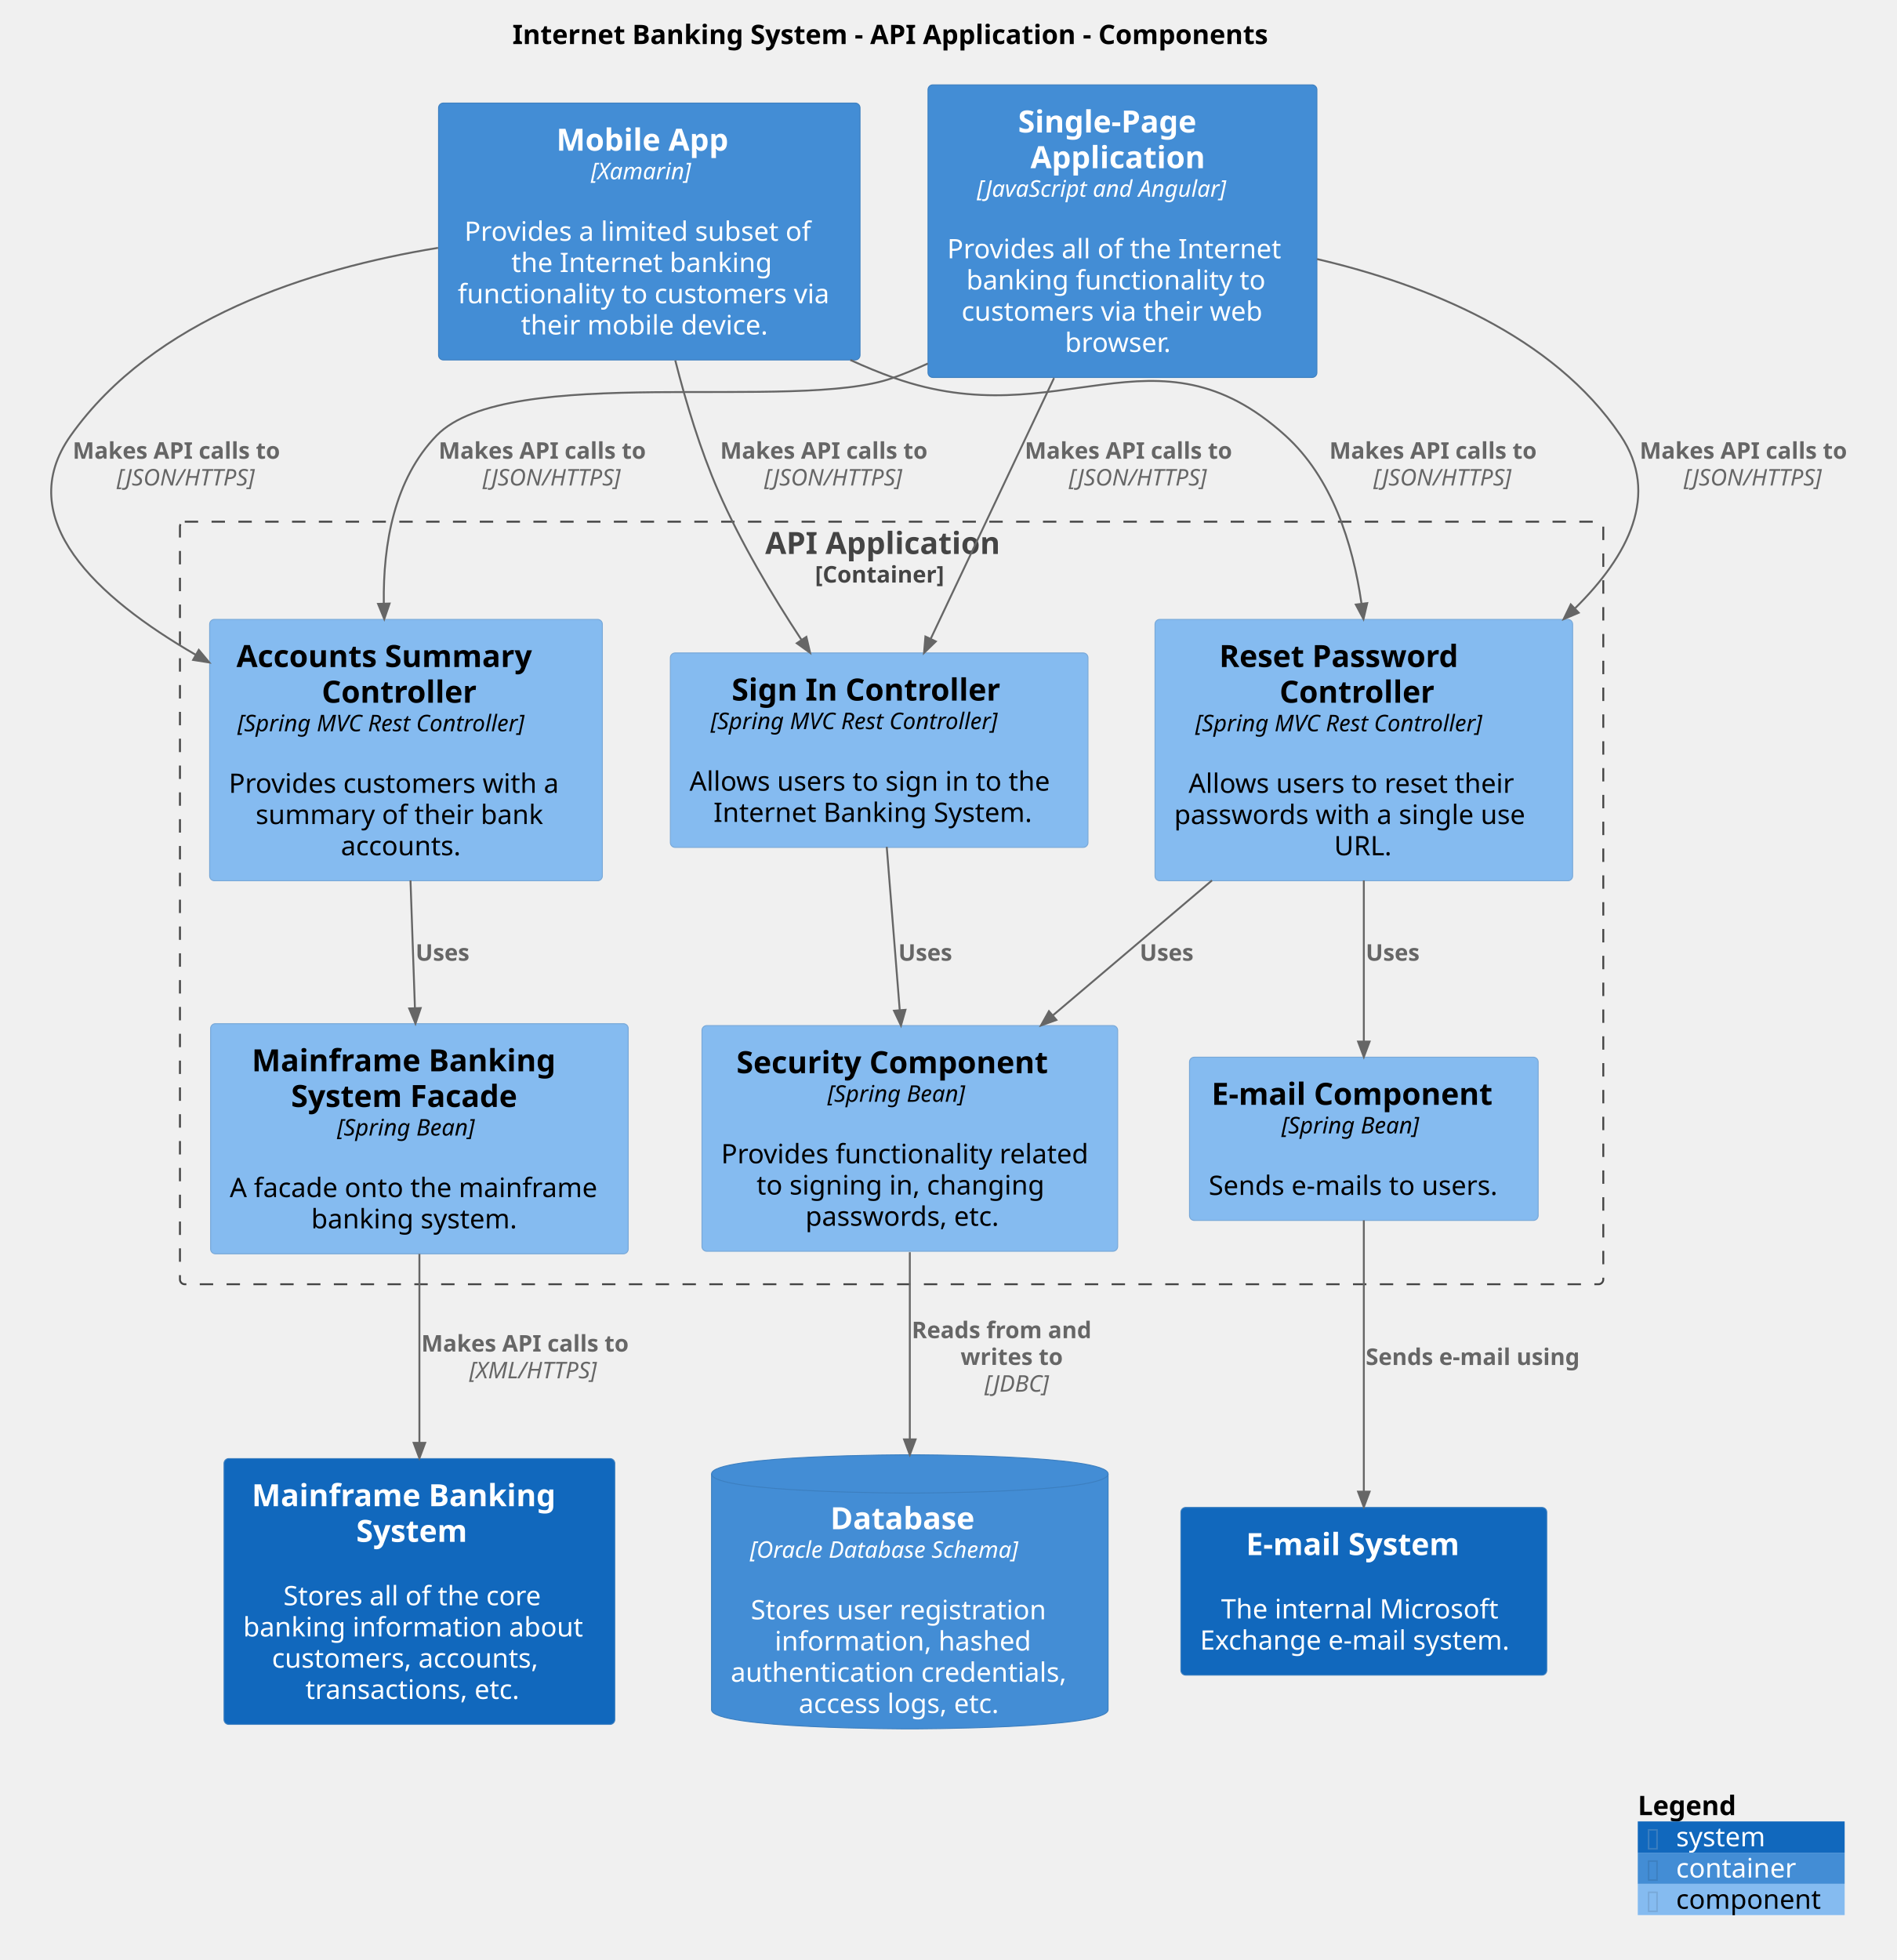
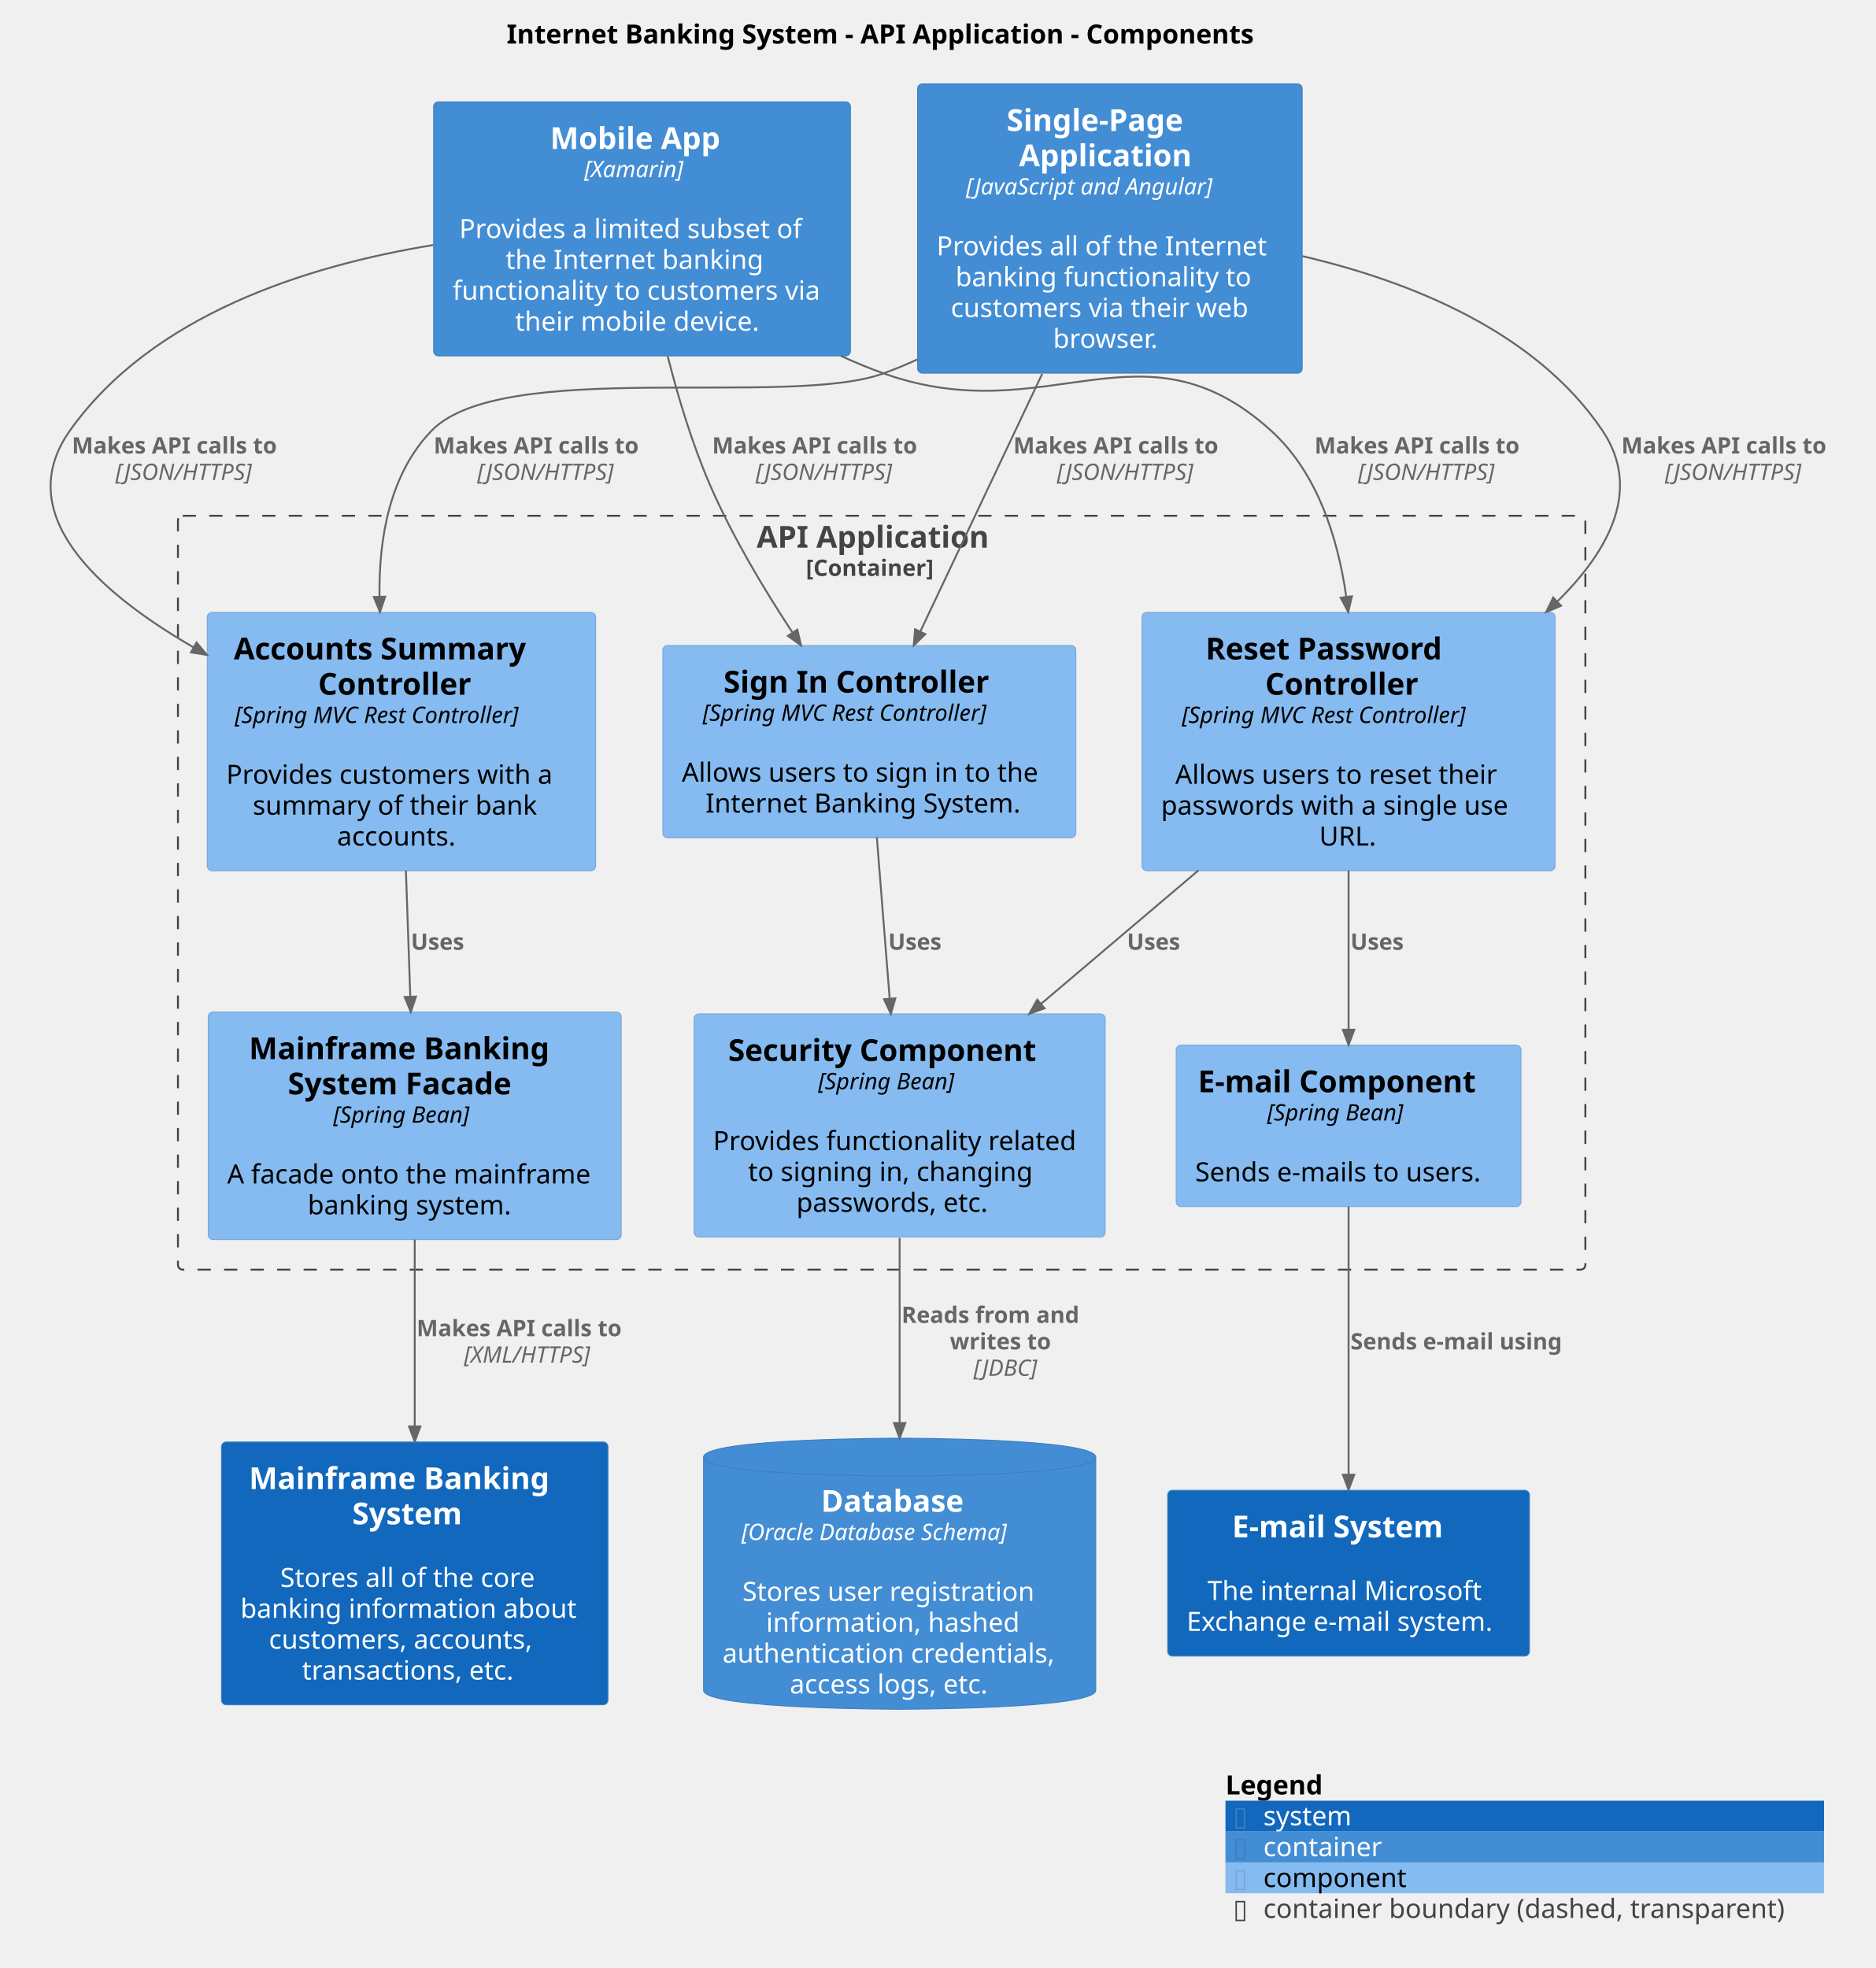
- <svg xmlns="http://www.w3.org/2000/svg" contentStyleType="text/css" height="1023px" preserveAspectRatio="none" style="width:990px;height:1023px;background:#FFFFFF;" version="1.1" viewBox="0 0 990 1023" width="990px" zoomAndPan="magnify">
+ <svg xmlns="http://www.w3.org/2000/svg" contentStyleType="text/css" height="1039px" preserveAspectRatio="none" style="width:990px;height:1039px;background:#FFFFFF;" version="1.1" viewBox="0 0 990 1039" width="990px" zoomAndPan="magnify">
  <defs />
  <g>
-     <rect height="26.297" style="stroke:#00000000;stroke-width:1.0;fill:none;" width="452" x="262.47" y="5" />
+     <rect fill="none" height="26.297" id="_title" style="stroke:none;stroke-width:1.0;" width="452" x="262.47" y="5" />
    <text fill="#000000" font-family="sans-serif" font-size="14" font-weight="bold" lengthAdjust="spacing" textLength="442" x="267.47" y="22.995">Internet Banking System - API Application - Components</text>
    <g id="cluster_InternetBankingSystem.APIApplication_boundary">
-       <rect height="398" rx="2.5" ry="2.5" style="stroke:#444444;stroke-width:1.0;fill:none;stroke-dasharray:7.0,7.0;" width="743" x="93.94" y="272.297" />
+       <rect fill="none" height="398" rx="2.5" ry="2.5" style="stroke:#444444;stroke-width:1.0;stroke-dasharray:7.0,7.0;" width="743" x="93.94" y="272.297" />
      <text fill="#444444" font-family="sans-serif" font-size="16" font-weight="bold" lengthAdjust="spacing" textLength="132" x="399.44" y="289.148">API Application</text>
      <text fill="#444444" font-family="sans-serif" font-size="12" font-weight="bold" lengthAdjust="spacing" textLength="80" x="425.44" y="304.06">[Container]</text>
    </g>
    <g id="elem_InternetBankingSystem.APIApplication.SignInController">
      <rect fill="#85BBF0" height="101.484" rx="2.5" ry="2.5" style="stroke:#78A8D8;stroke-width:0.5;" width="218" x="349.94" y="340.797" />
      <text fill="#000000" font-family="sans-serif" font-size="16" font-weight="bold" lengthAdjust="spacing" textLength="154" x="381.94" y="365.648">Sign In Controller</text>
      <text fill="#000000" font-family="sans-serif" font-size="12" font-style="italic" lengthAdjust="spacing" textLength="176" x="370.94" y="380.56">[Spring MVC Rest Controller]</text>
      <text fill="#000000" font-family="sans-serif" font-size="14" lengthAdjust="spacing" textLength="4" x="456.94" y="396.386"> </text>
      <text fill="#000000" font-family="sans-serif" font-size="14" lengthAdjust="spacing" textLength="198" x="359.94" y="412.683">Allows users to sign in to the</text>
      <text fill="#000000" font-family="sans-serif" font-size="14" lengthAdjust="spacing" textLength="173" x="372.44" y="428.979">Internet Banking System.</text>
    </g>
    <g id="elem_InternetBankingSystem.APIApplication.AccountsSummaryController">
      <rect fill="#85BBF0" height="136.406" rx="2.5" ry="2.5" style="stroke:#78A8D8;stroke-width:0.5;" width="205" x="109.44" y="323.297" />
      <text fill="#000000" font-family="sans-serif" font-size="16" font-weight="bold" lengthAdjust="spacing" textLength="171" x="123.44" y="348.148">Accounts Summary</text>
      <text fill="#000000" font-family="sans-serif" font-size="16" font-weight="bold" lengthAdjust="spacing" textLength="88" x="167.94" y="366.773">Controller</text>
      <text fill="#000000" font-family="sans-serif" font-size="12" font-style="italic" lengthAdjust="spacing" textLength="176" x="123.94" y="381.685">[Spring MVC Rest Controller]</text>
      <text fill="#000000" font-family="sans-serif" font-size="14" lengthAdjust="spacing" textLength="4" x="209.94" y="397.511"> </text>
      <text fill="#000000" font-family="sans-serif" font-size="14" lengthAdjust="spacing" textLength="181" x="119.44" y="413.808">Provides customers with a</text>
      <text fill="#000000" font-family="sans-serif" font-size="14" lengthAdjust="spacing" textLength="153" x="133.44" y="430.104">summary of their bank</text>
      <text fill="#000000" font-family="sans-serif" font-size="14" lengthAdjust="spacing" textLength="68" x="177.94" y="446.401">accounts.</text>
    </g>
    <g id="elem_InternetBankingSystem.APIApplication.ResetPasswordController">
      <rect fill="#85BBF0" height="136.406" rx="2.5" ry="2.5" style="stroke:#78A8D8;stroke-width:0.5;" width="218" x="602.94" y="323.297" />
      <text fill="#000000" font-family="sans-serif" font-size="16" font-weight="bold" lengthAdjust="spacing" textLength="145" x="636.44" y="348.148">Reset Password</text>
      <text fill="#000000" font-family="sans-serif" font-size="16" font-weight="bold" lengthAdjust="spacing" textLength="88" x="667.94" y="366.773">Controller</text>
      <text fill="#000000" font-family="sans-serif" font-size="12" font-style="italic" lengthAdjust="spacing" textLength="176" x="623.94" y="381.685">[Spring MVC Rest Controller]</text>
      <text fill="#000000" font-family="sans-serif" font-size="14" lengthAdjust="spacing" textLength="4" x="709.94" y="397.511"> </text>
      <text fill="#000000" font-family="sans-serif" font-size="14" lengthAdjust="spacing" textLength="179" x="620.44" y="413.808">Allows users to reset their</text>
      <text fill="#000000" font-family="sans-serif" font-size="14" lengthAdjust="spacing" textLength="194" x="612.94" y="430.104">passwords with a single use</text>
      <text fill="#000000" font-family="sans-serif" font-size="14" lengthAdjust="spacing" textLength="31" x="696.44" y="446.401">URL.</text>
    </g>
    <g id="elem_InternetBankingSystem.APIApplication.SecurityComponent">
      <rect fill="#85BBF0" height="117.781" rx="2.5" ry="2.5" style="stroke:#78A8D8;stroke-width:0.5;" width="217" x="366.44" y="535.297" />
      <text fill="#000000" font-family="sans-serif" font-size="16" font-weight="bold" lengthAdjust="spacing" textLength="181" x="384.44" y="560.148">Security Component</text>
      <text fill="#000000" font-family="sans-serif" font-size="12" font-style="italic" lengthAdjust="spacing" textLength="86" x="431.94" y="575.061">[Spring Bean]</text>
      <text fill="#000000" font-family="sans-serif" font-size="14" lengthAdjust="spacing" textLength="4" x="472.94" y="590.886"> </text>
      <text fill="#000000" font-family="sans-serif" font-size="14" lengthAdjust="spacing" textLength="197" x="376.44" y="607.183">Provides functionality related</text>
      <text fill="#000000" font-family="sans-serif" font-size="14" lengthAdjust="spacing" textLength="156" x="394.94" y="623.48">to signing in, changing</text>
      <text fill="#000000" font-family="sans-serif" font-size="14" lengthAdjust="spacing" textLength="109" x="420.44" y="639.776">passwords, etc.</text>
    </g>
    <g id="elem_InternetBankingSystem.APIApplication.MainframeBankingSystemFacade">
      <rect fill="#85BBF0" height="120.109" rx="2.5" ry="2.5" style="stroke:#78A8D8;stroke-width:0.5;" width="218" x="109.94" y="534.297" />
      <text fill="#000000" font-family="sans-serif" font-size="16" font-weight="bold" lengthAdjust="spacing" textLength="169" x="131.44" y="559.148">Mainframe Banking</text>
      <text fill="#000000" font-family="sans-serif" font-size="16" font-weight="bold" lengthAdjust="spacing" textLength="134" x="151.94" y="577.773">System Facade</text>
      <text fill="#000000" font-family="sans-serif" font-size="12" font-style="italic" lengthAdjust="spacing" textLength="86" x="175.94" y="592.686">[Spring Bean]</text>
      <text fill="#000000" font-family="sans-serif" font-size="14" lengthAdjust="spacing" textLength="4" x="216.94" y="608.511"> </text>
      <text fill="#000000" font-family="sans-serif" font-size="14" lengthAdjust="spacing" textLength="198" x="119.94" y="624.808">A facade onto the mainframe</text>
      <text fill="#000000" font-family="sans-serif" font-size="14" lengthAdjust="spacing" textLength="113" x="162.44" y="641.105">banking system.</text>
    </g>
    <g id="elem_InternetBankingSystem.APIApplication.EmailComponent">
      <rect fill="#85BBF0" height="85.188" rx="2.5" ry="2.5" style="stroke:#78A8D8;stroke-width:0.5;" width="182" x="620.94" y="551.797" />
      <text fill="#000000" font-family="sans-serif" font-size="16" font-weight="bold" lengthAdjust="spacing" textLength="159" x="632.44" y="576.648">E-mail Component</text>
      <text fill="#000000" font-family="sans-serif" font-size="12" font-style="italic" lengthAdjust="spacing" textLength="86" x="668.94" y="591.561">[Spring Bean]</text>
      <text fill="#000000" font-family="sans-serif" font-size="14" lengthAdjust="spacing" textLength="4" x="709.94" y="607.386"> </text>
      <text fill="#000000" font-family="sans-serif" font-size="14" lengthAdjust="spacing" textLength="162" x="630.94" y="623.683">Sends e-mails to users.</text>
    </g>
    <g id="elem_MainframeBankingSystem">
      <rect fill="#1168BD" height="138.734" rx="2.5" ry="2.5" style="stroke:#3C7FC0;stroke-width:0.5;" width="204" x="116.94" y="761.297" />
      <text fill="#FFFFFF" font-family="sans-serif" font-size="16" font-weight="bold" lengthAdjust="spacing" textLength="169" x="131.44" y="786.148">Mainframe Banking</text>
      <text fill="#FFFFFF" font-family="sans-serif" font-size="16" font-weight="bold" lengthAdjust="spacing" textLength="66" x="185.94" y="804.773">System</text>
      <text fill="#FFFFFF" font-family="sans-serif" font-size="14" lengthAdjust="spacing" textLength="4" x="216.94" y="821.542"> </text>
      <text fill="#FFFFFF" font-family="sans-serif" font-size="14" lengthAdjust="spacing" textLength="142" x="147.94" y="837.839">Stores all of the core</text>
      <text fill="#FFFFFF" font-family="sans-serif" font-size="14" lengthAdjust="spacing" textLength="180" x="126.94" y="854.136">banking information about</text>
      <text fill="#FFFFFF" font-family="sans-serif" font-size="14" lengthAdjust="spacing" textLength="150" x="141.94" y="870.433">customers, accounts,</text>
      <text fill="#FFFFFF" font-family="sans-serif" font-size="14" lengthAdjust="spacing" textLength="119" x="159.44" y="886.73">transactions, etc.</text>
    </g>
    <g id="elem_EmailSystem">
      <rect fill="#1168BD" height="87.516" rx="2.5" ry="2.5" style="stroke:#3C7FC0;stroke-width:0.5;" width="191" x="616.44" y="786.797" />
      <text fill="#FFFFFF" font-family="sans-serif" font-size="16" font-weight="bold" lengthAdjust="spacing" textLength="123" x="650.44" y="811.648">E-mail System</text>
      <text fill="#FFFFFF" font-family="sans-serif" font-size="14" lengthAdjust="spacing" textLength="4" x="709.94" y="828.417"> </text>
      <text fill="#FFFFFF" font-family="sans-serif" font-size="14" lengthAdjust="spacing" textLength="149" x="637.44" y="844.714">The internal Microsoft</text>
      <text fill="#FFFFFF" font-family="sans-serif" font-size="14" lengthAdjust="spacing" textLength="171" x="626.44" y="861.011">Exchange e-mail system.</text>
    </g>
    <g id="elem_InternetBankingSystem.Database">
      <path d="M371.44,769.297 C371.44,759.297 474.94,759.297 474.94,759.297 C474.94,759.297 578.44,759.297 578.44,769.297 L578.44,892.375 C578.44,902.375 474.94,902.375 474.94,902.375 C474.94,902.375 371.44,902.375 371.44,892.375 L371.44,769.297 " fill="#438DD5" style="stroke:#3C7FC0;stroke-width:0.5;" />
      <path d="M371.44,769.297 C371.44,779.297 474.94,779.297 474.94,779.297 C474.94,779.297 578.44,779.297 578.44,769.297 " fill="none" style="stroke:#3C7FC0;stroke-width:0.5;" />
      <text fill="#FFFFFF" font-family="sans-serif" font-size="16" font-weight="bold" lengthAdjust="spacing" textLength="83" x="433.44" y="798.148">Database</text>
      <text fill="#FFFFFF" font-family="sans-serif" font-size="12" font-style="italic" lengthAdjust="spacing" textLength="167" x="391.44" y="813.061">[Oracle Database Schema]</text>
      <text fill="#FFFFFF" font-family="sans-serif" font-size="14" lengthAdjust="spacing" textLength="4" x="472.94" y="828.886"> </text>
      <text fill="#FFFFFF" font-family="sans-serif" font-size="14" lengthAdjust="spacing" textLength="162" x="391.94" y="845.183">Stores user registration</text>
      <text fill="#FFFFFF" font-family="sans-serif" font-size="14" lengthAdjust="spacing" textLength="137" x="404.44" y="861.48">information, hashed</text>
      <text fill="#FFFFFF" font-family="sans-serif" font-size="14" lengthAdjust="spacing" textLength="183" x="381.44" y="877.776">authentication credentials,</text>
      <text fill="#FFFFFF" font-family="sans-serif" font-size="14" lengthAdjust="spacing" textLength="116" x="416.94" y="894.073">access logs, etc.</text>
    </g>
    <g id="elem_InternetBankingSystem.SinglePageApplication">
      <rect fill="#438DD5" height="152.703" rx="2.5" ry="2.5" style="stroke:#3C7FC0;stroke-width:0.5;" width="203" x="484.44" y="44.297" />
      <text fill="#FFFFFF" font-family="sans-serif" font-size="16" font-weight="bold" lengthAdjust="spacing" textLength="103" x="531.44" y="69.148">Single-Page</text>
      <text fill="#FFFFFF" font-family="sans-serif" font-size="16" font-weight="bold" lengthAdjust="spacing" textLength="96" x="537.94" y="87.773">Application</text>
      <text fill="#FFFFFF" font-family="sans-serif" font-size="12" font-style="italic" lengthAdjust="spacing" textLength="152" x="509.94" y="102.686">[JavaScript and Angular]</text>
      <text fill="#FFFFFF" font-family="sans-serif" font-size="14" lengthAdjust="spacing" textLength="4" x="583.94" y="118.511"> </text>
      <text fill="#FFFFFF" font-family="sans-serif" font-size="14" lengthAdjust="spacing" textLength="179" x="494.44" y="134.808">Provides all of the Internet</text>
      <text fill="#FFFFFF" font-family="sans-serif" font-size="14" lengthAdjust="spacing" textLength="159" x="504.44" y="151.105">banking functionality to</text>
      <text fill="#FFFFFF" font-family="sans-serif" font-size="14" lengthAdjust="spacing" textLength="164" x="501.94" y="167.401">customers via their web</text>
      <text fill="#FFFFFF" font-family="sans-serif" font-size="14" lengthAdjust="spacing" textLength="60" x="555.94" y="183.698">browser.</text>
    </g>
    <g id="elem_InternetBankingSystem.MobileApp">
      <rect fill="#438DD5" height="134.078" rx="2.5" ry="2.5" style="stroke:#3C7FC0;stroke-width:0.5;" width="220" x="228.94" y="53.797" />
      <text fill="#FFFFFF" font-family="sans-serif" font-size="16" font-weight="bold" lengthAdjust="spacing" textLength="97" x="290.44" y="78.648">Mobile App</text>
      <text fill="#FFFFFF" font-family="sans-serif" font-size="12" font-style="italic" lengthAdjust="spacing" textLength="61" x="308.44" y="93.561">[Xamarin]</text>
      <text fill="#FFFFFF" font-family="sans-serif" font-size="14" lengthAdjust="spacing" textLength="4" x="336.94" y="109.386"> </text>
      <text fill="#FFFFFF" font-family="sans-serif" font-size="14" lengthAdjust="spacing" textLength="189" x="242.44" y="125.683">Provides a limited subset of</text>
      <text fill="#FFFFFF" font-family="sans-serif" font-size="14" lengthAdjust="spacing" textLength="140" x="266.94" y="141.98">the Internet banking</text>
      <text fill="#FFFFFF" font-family="sans-serif" font-size="14" lengthAdjust="spacing" textLength="200" x="238.94" y="158.276">functionality to customers via</text>
      <text fill="#FFFFFF" font-family="sans-serif" font-size="14" lengthAdjust="spacing" textLength="134" x="271.94" y="174.573">their mobile device.</text>
    </g>
    <g id="link_InternetBankingSystem.SinglePageApplication_InternetBankingSystem.APIApplication.SignInController">
      <path d="M550.22,197.307 C529.78,240.527 504.55,293.867 485.8,333.507 " fill="none" id="InternetBankingSystem.SinglePageApplication-to-InternetBankingSystem.APIApplication.SignInController" style="stroke:#666666;stroke-width:1.0;" />
      <polygon fill="#666666" points="482.37,340.747,488.504,334.8,483.081,332.233,482.37,340.747" style="stroke:#666666;stroke-width:1.0;" />
      <text fill="#666666" font-family="sans-serif" font-size="12" font-weight="bold" lengthAdjust="spacing" textLength="127" x="534.94" y="239.435">Makes API calls to</text>
      <text fill="#666666" font-family="sans-serif" font-size="12" font-style="italic" lengthAdjust="spacing" textLength="81" x="557.94" y="253.404">[JSON/HTTPS]</text>
    </g>
    <g id="link_InternetBankingSystem.SinglePageApplication_InternetBankingSystem.APIApplication.AccountsSummaryController">
      <path d="M484.34,189.737 C478.24,192.547 472.08,195.097 465.94,197.297 C415.74,215.247 265.11,189.087 227.94,227.297 C205.82,250.027 199.94,283.897 200.35,314.877 " fill="none" id="InternetBankingSystem.SinglePageApplication-to-InternetBankingSystem.APIApplication.AccountsSummaryController" style="stroke:#666666;stroke-width:1.0;" />
      <polygon fill="#666666" points="200.6,323.097,203.356,315.01,197.359,315.192,200.6,323.097" style="stroke:#666666;stroke-width:1.0;" />
      <text fill="#666666" font-family="sans-serif" font-size="12" font-weight="bold" lengthAdjust="spacing" textLength="127" x="228.94" y="239.435">Makes API calls to</text>
      <text fill="#666666" font-family="sans-serif" font-size="12" font-style="italic" lengthAdjust="spacing" textLength="81" x="251.94" y="253.404">[JSON/HTTPS]</text>
    </g>
    <g id="link_InternetBankingSystem.SinglePageApplication_InternetBankingSystem.APIApplication.ResetPasswordController">
      <path d="M687.51,135.217 C744.33,148.487 810.63,174.867 845.94,227.297 C866.67,258.077 850.01,290.017 822.31,317.387 " fill="none" id="InternetBankingSystem.SinglePageApplication-to-InternetBankingSystem.APIApplication.ResetPasswordController" style="stroke:#666666;stroke-width:1.0;" />
      <polygon fill="#666666" points="816.24,323.147,824.105,319.809,819.971,315.46,816.24,323.147" style="stroke:#666666;stroke-width:1.0;" />
      <text fill="#666666" font-family="sans-serif" font-size="12" font-weight="bold" lengthAdjust="spacing" textLength="127" x="855.94" y="239.435">Makes API calls to</text>
      <text fill="#666666" font-family="sans-serif" font-size="12" font-style="italic" lengthAdjust="spacing" textLength="81" x="878.94" y="253.404">[JSON/HTTPS]</text>
    </g>
    <g id="link_InternetBankingSystem.MobileApp_InternetBankingSystem.APIApplication.SignInController">
      <path d="M352.51,188.117 C358.14,210.287 365.58,234.797 374.94,256.297 C386.61,283.107 403.11,310.797 418.4,333.997 " fill="none" id="InternetBankingSystem.MobileApp-to-InternetBankingSystem.APIApplication.SignInController" style="stroke:#666666;stroke-width:1.0;" />
      <polygon fill="#666666" points="422.88,340.727,420.934,332.407,415.944,335.738,422.88,340.727" style="stroke:#666666;stroke-width:1.0;" />
      <text fill="#666666" font-family="sans-serif" font-size="12" font-weight="bold" lengthAdjust="spacing" textLength="127" x="375.94" y="239.435">Makes API calls to</text>
      <text fill="#666666" font-family="sans-serif" font-size="12" font-style="italic" lengthAdjust="spacing" textLength="81" x="398.94" y="253.404">[JSON/HTTPS]</text>
    </g>
    <g id="link_InternetBankingSystem.MobileApp_InternetBankingSystem.APIApplication.AccountsSummaryController">
      <path d="M228.65,129.367 C161.35,140.357 80.18,166.387 36.94,227.297 C6,270.877 50.42,311.837 102.23,341.807 " fill="none" id="InternetBankingSystem.MobileApp-to-InternetBankingSystem.APIApplication.AccountsSummaryController" style="stroke:#666666;stroke-width:1.0;" />
      <polygon fill="#666666" points="109.25,345.767,103.769,339.212,100.811,344.432,109.25,345.767" style="stroke:#666666;stroke-width:1.0;" />
      <text fill="#666666" font-family="sans-serif" font-size="12" font-weight="bold" lengthAdjust="spacing" textLength="127" x="37.94" y="239.435">Makes API calls to</text>
      <text fill="#666666" font-family="sans-serif" font-size="12" font-style="italic" lengthAdjust="spacing" textLength="81" x="60.94" y="253.404">[JSON/HTTPS]</text>
    </g>
    <g id="link_InternetBankingSystem.MobileApp_InternetBankingSystem.APIApplication.ResetPasswordController">
      <path d="M443.92,187.907 C451.56,191.407 459.27,194.587 466.94,197.297 C553.35,227.817 602.97,165.827 670.94,227.297 C695.28,249.307 706.14,283.427 710.68,314.777 " fill="none" id="InternetBankingSystem.MobileApp-to-InternetBankingSystem.APIApplication.ResetPasswordController" style="stroke:#666666;stroke-width:1.0;" />
      <polygon fill="#666666" points="711.75,323.107,713.712,314.791,707.761,315.551,711.75,323.107" style="stroke:#666666;stroke-width:1.0;" />
      <text fill="#666666" font-family="sans-serif" font-size="12" font-weight="bold" lengthAdjust="spacing" textLength="127" x="693.94" y="239.435">Makes API calls to</text>
      <text fill="#666666" font-family="sans-serif" font-size="12" font-style="italic" lengthAdjust="spacing" textLength="81" x="716.94" y="253.404">[JSON/HTTPS]</text>
    </g>
    <g id="link_InternetBankingSystem.APIApplication.SignInController_InternetBankingSystem.APIApplication.SecurityComponent">
      <path d="M462.89,441.987 C464.94,467.697 467.47,499.427 469.67,527.187 " fill="none" id="InternetBankingSystem.APIApplication.SignInController-to-InternetBankingSystem.APIApplication.SecurityComponent" style="stroke:#666666;stroke-width:1.0;" />
      <polygon fill="#666666" points="470.32,535.277,472.668,527.062,466.688,527.543,470.32,535.277" style="stroke:#666666;stroke-width:1.0;" />
      <text fill="#666666" font-family="sans-serif" font-size="12" font-weight="bold" lengthAdjust="spacing" textLength="35" x="468.94" y="501.435">Uses</text>
    </g>
    <g id="link_InternetBankingSystem.APIApplication.AccountsSummaryController_InternetBankingSystem.APIApplication.MainframeBankingSystemFacade">
      <path d="M214.28,459.507 C215.03,480.957 215.85,504.697 216.6,526.147 " fill="none" id="InternetBankingSystem.APIApplication.AccountsSummaryController-to-InternetBankingSystem.APIApplication.MainframeBankingSystemFacade" style="stroke:#666666;stroke-width:1.0;" />
      <polygon fill="#666666" points="216.88,534.247,219.607,526.15,213.611,526.353,216.88,534.247" style="stroke:#666666;stroke-width:1.0;" />
      <text fill="#666666" font-family="sans-serif" font-size="12" font-weight="bold" lengthAdjust="spacing" textLength="35" x="216.94" y="501.435">Uses</text>
    </g>
    <g id="link_InternetBankingSystem.APIApplication.ResetPasswordController_InternetBankingSystem.APIApplication.SecurityComponent">
      <path d="M632.69,459.507 C605.91,482.227 576.11,507.497 549.68,529.907 " fill="none" id="InternetBankingSystem.APIApplication.ResetPasswordController-to-InternetBankingSystem.APIApplication.SecurityComponent" style="stroke:#666666;stroke-width:1.0;" />
      <polygon fill="#666666" points="543.4,535.237,551.442,532.352,547.562,527.775,543.4,535.237" style="stroke:#666666;stroke-width:1.0;" />
      <text fill="#666666" font-family="sans-serif" font-size="12" font-weight="bold" lengthAdjust="spacing" textLength="35" x="594.94" y="501.435">Uses</text>
    </g>
    <g id="link_InternetBankingSystem.APIApplication.ResetPasswordController_InternetBankingSystem.APIApplication.EmailComponent">
      <path d="M711.94,459.507 C711.94,487.007 711.94,518.247 711.94,543.617 " fill="none" id="InternetBankingSystem.APIApplication.ResetPasswordController-to-InternetBankingSystem.APIApplication.EmailComponent" style="stroke:#666666;stroke-width:1.0;" />
      <polygon fill="#666666" points="711.94,551.647,714.94,543.647,708.94,543.647,711.94,551.647" style="stroke:#666666;stroke-width:1.0;" />
      <text fill="#666666" font-family="sans-serif" font-size="12" font-weight="bold" lengthAdjust="spacing" textLength="35" x="712.94" y="501.435">Uses</text>
    </g>
    <g id="link_InternetBankingSystem.APIApplication.SecurityComponent_InternetBankingSystem.Database">
      <path d="M474.94,653.567 C474.94,683.077 474.94,719.327 474.94,751.267 " fill="none" id="InternetBankingSystem.APIApplication.SecurityComponent-to-InternetBankingSystem.Database" style="stroke:#666666;stroke-width:1.0;" />
      <polygon fill="#666666" points="474.94,759.287,477.94,751.287,471.94,751.287,474.94,759.287" style="stroke:#666666;stroke-width:1.0;" />
      <text fill="#666666" font-family="sans-serif" font-size="12" font-weight="bold" lengthAdjust="spacing" textLength="111" x="475.94" y="698.436">Reads from and</text>
      <text fill="#666666" font-family="sans-serif" font-size="12" font-weight="bold" lengthAdjust="spacing" textLength="64" x="501.44" y="712.404">writes to</text>
      <text fill="#666666" font-family="sans-serif" font-size="12" font-style="italic" lengthAdjust="spacing" textLength="39" x="513.94" y="726.373">[JDBC]</text>
    </g>
    <g id="link_InternetBankingSystem.APIApplication.MainframeBankingSystemFacade_MainframeBankingSystem">
      <path d="M218.94,654.467 C218.94,684.367 218.94,720.997 218.94,753.037 " fill="none" id="InternetBankingSystem.APIApplication.MainframeBankingSystemFacade-to-MainframeBankingSystem" style="stroke:#666666;stroke-width:1.0;" />
      <polygon fill="#666666" points="218.94,761.077,221.94,753.077,215.94,753.077,218.94,761.077" style="stroke:#666666;stroke-width:1.0;" />
      <text fill="#666666" font-family="sans-serif" font-size="12" font-weight="bold" lengthAdjust="spacing" textLength="127" x="219.94" y="705.436">Makes API calls to</text>
      <text fill="#666666" font-family="sans-serif" font-size="12" font-style="italic" lengthAdjust="spacing" textLength="77" x="244.94" y="719.404">[XML/HTTPS]</text>
    </g>
    <g id="link_InternetBankingSystem.APIApplication.EmailComponent_EmailSystem">
      <path d="M711.94,636.947 C711.94,676.437 711.94,735.857 711.94,778.297 " fill="none" id="InternetBankingSystem.APIApplication.EmailComponent-to-EmailSystem" style="stroke:#666666;stroke-width:1.0;" />
      <polygon fill="#666666" points="711.94,786.547,714.94,778.547,708.94,778.547,711.94,786.547" style="stroke:#666666;stroke-width:1.0;" />
      <text fill="#666666" font-family="sans-serif" font-size="12" font-weight="bold" lengthAdjust="spacing" textLength="134" x="712.94" y="712.436">Sends e-mail using</text>
    </g>
-     <rect height="81.188" rx="7.5" ry="7.5" style="stroke:#00000000;stroke-width:1.0;fill:none;" width="120" x="848.94" y="926.375" />
-     <rect height="16.297" style="stroke:none;stroke-width:1.0;fill:none;" width="108" x="854.94" y="934.375" />
-     <text fill="#000000" font-family="sans-serif" font-size="14" font-weight="bold" lengthAdjust="spacing" textLength="59" x="854.94" y="947.37">Legend</text>
-     <text fill="#FFFFFF" font-family="sans-serif" font-size="14" lengthAdjust="spacing" textLength="4" x="913.94" y="947.37"> </text>
-     <rect fill="#1168BD" height="16.297" style="stroke:none;stroke-width:1.0;" width="108" x="854.94" y="950.672" />
-     <text fill="#3C7FC0" font-family="sans-serif" font-size="14" lengthAdjust="spacing" textLength="8" x="858.94" y="963.667">▯</text>
-     <text fill="#FFFFFF" font-family="sans-serif" font-size="14" lengthAdjust="spacing" textLength="4" x="866.94" y="963.667"> </text>
-     <text fill="#FFFFFF" font-family="sans-serif" font-size="14" lengthAdjust="spacing" textLength="50" x="874.94" y="963.667">system</text>
-     <text fill="#FFFFFF" font-family="sans-serif" font-size="14" lengthAdjust="spacing" textLength="4" x="928.94" y="963.667"> </text>
-     <rect fill="#438DD5" height="16.297" style="stroke:none;stroke-width:1.0;" width="108" x="854.94" y="966.969" />
-     <text fill="#3C7FC0" font-family="sans-serif" font-size="14" lengthAdjust="spacing" textLength="8" x="858.94" y="979.964">▯</text>
-     <text fill="#FFFFFF" font-family="sans-serif" font-size="14" lengthAdjust="spacing" textLength="4" x="866.94" y="979.964"> </text>
-     <text fill="#FFFFFF" font-family="sans-serif" font-size="14" lengthAdjust="spacing" textLength="65" x="874.94" y="979.964">container</text>
-     <text fill="#FFFFFF" font-family="sans-serif" font-size="14" lengthAdjust="spacing" textLength="4" x="943.94" y="979.964"> </text>
-     <rect fill="#85BBF0" height="16.297" style="stroke:none;stroke-width:1.0;" width="108" x="854.94" y="983.266" />
-     <text fill="#78A8D8" font-family="sans-serif" font-size="14" lengthAdjust="spacing" textLength="8" x="858.94" y="996.261">▯</text>
-     <text fill="#FFFFFF" font-family="sans-serif" font-size="14" lengthAdjust="spacing" textLength="4" x="866.94" y="996.261"> </text>
-     <text fill="#000000" font-family="sans-serif" font-size="14" lengthAdjust="spacing" textLength="80" x="874.94" y="996.261">component</text>
-     <text fill="#FFFFFF" font-family="sans-serif" font-size="14" lengthAdjust="spacing" textLength="4" x="958.94" y="996.261"> </text>
-     <line style="stroke:#00000000;stroke-width:1.0;" x1="854.94" x2="962.94" y1="934.375" y2="934.375" />
-     <line style="stroke:#00000000;stroke-width:1.0;" x1="854.94" x2="962.94" y1="950.672" y2="950.672" />
-     <line style="stroke:#00000000;stroke-width:1.0;" x1="854.94" x2="962.94" y1="966.969" y2="966.969" />
-     <line style="stroke:#00000000;stroke-width:1.0;" x1="854.94" x2="962.94" y1="983.266" y2="983.266" />
-     <line style="stroke:#00000000;stroke-width:1.0;" x1="854.94" x2="962.94" y1="999.562" y2="999.562" />
-     <line style="stroke:#00000000;stroke-width:1.0;" x1="854.94" x2="854.94" y1="934.375" y2="999.562" />
-     <line style="stroke:#00000000;stroke-width:1.0;" x1="962.94" x2="962.94" y1="934.375" y2="999.562" />
+     <rect fill="none" height="97.484" id="_legend" rx="7.5" ry="7.5" style="stroke:none;stroke-width:1.0;" width="328" x="640.94" y="926.375" />
+     <rect height="16.297" style="stroke:none;stroke-width:1.0;fill:none;" width="316" x="646.94" y="934.375" />
+     <text fill="#000000" font-family="sans-serif" font-size="14" font-weight="bold" lengthAdjust="spacing" textLength="59" x="646.94" y="947.37">Legend</text>
+     <text fill="#FFFFFF" font-family="sans-serif" font-size="14" lengthAdjust="spacing" textLength="4" x="705.94" y="947.37"> </text>
+     <rect fill="#1168BD" height="16.297" style="stroke:none;stroke-width:1.0;" width="316" x="646.94" y="950.672" />
+     <text fill="#3C7FC0" font-family="sans-serif" font-size="14" lengthAdjust="spacing" textLength="8" x="650.94" y="963.667">▯</text>
+     <text fill="#FFFFFF" font-family="sans-serif" font-size="14" lengthAdjust="spacing" textLength="4" x="658.94" y="963.667"> </text>
+     <text fill="#FFFFFF" font-family="sans-serif" font-size="14" lengthAdjust="spacing" textLength="50" x="666.94" y="963.667">system</text>
+     <text fill="#FFFFFF" font-family="sans-serif" font-size="14" lengthAdjust="spacing" textLength="4" x="720.94" y="963.667"> </text>
+     <rect fill="#438DD5" height="16.297" style="stroke:none;stroke-width:1.0;" width="316" x="646.94" y="966.969" />
+     <text fill="#3C7FC0" font-family="sans-serif" font-size="14" lengthAdjust="spacing" textLength="8" x="650.94" y="979.964">▯</text>
+     <text fill="#FFFFFF" font-family="sans-serif" font-size="14" lengthAdjust="spacing" textLength="4" x="658.94" y="979.964"> </text>
+     <text fill="#FFFFFF" font-family="sans-serif" font-size="14" lengthAdjust="spacing" textLength="65" x="666.94" y="979.964">container</text>
+     <text fill="#FFFFFF" font-family="sans-serif" font-size="14" lengthAdjust="spacing" textLength="4" x="735.94" y="979.964"> </text>
+     <rect fill="#85BBF0" height="16.297" style="stroke:none;stroke-width:1.0;" width="316" x="646.94" y="983.266" />
+     <text fill="#78A8D8" font-family="sans-serif" font-size="14" lengthAdjust="spacing" textLength="8" x="650.94" y="996.261">▯</text>
+     <text fill="#FFFFFF" font-family="sans-serif" font-size="14" lengthAdjust="spacing" textLength="4" x="658.94" y="996.261"> </text>
+     <text fill="#000000" font-family="sans-serif" font-size="14" lengthAdjust="spacing" textLength="80" x="666.94" y="996.261">component</text>
+     <text fill="#FFFFFF" font-family="sans-serif" font-size="14" lengthAdjust="spacing" textLength="4" x="750.94" y="996.261"> </text>
+     <rect height="16.297" style="stroke:none;stroke-width:1.0;fill:none;" width="316" x="646.94" y="999.562" />
+     <text fill="#444444" font-family="sans-serif" font-size="14" lengthAdjust="spacing" textLength="8" x="650.94" y="1012.558">▯</text>
+     <text fill="#FFFFFF" font-family="sans-serif" font-size="14" lengthAdjust="spacing" textLength="4" x="658.94" y="1012.558"> </text>
+     <text fill="#444444" font-family="sans-serif" font-size="14" lengthAdjust="spacing" textLength="288" x="666.94" y="1012.558">container boundary (dashed, transparent)</text>
+     <text fill="#FFFFFF" font-family="sans-serif" font-size="14" lengthAdjust="spacing" textLength="4" x="958.94" y="1012.558"> </text>
+     <line style="stroke:#00000000;stroke-width:1.0;" x1="646.94" x2="962.94" y1="934.375" y2="934.375" />
+     <line style="stroke:#00000000;stroke-width:1.0;" x1="646.94" x2="962.94" y1="950.672" y2="950.672" />
+     <line style="stroke:#00000000;stroke-width:1.0;" x1="646.94" x2="962.94" y1="966.969" y2="966.969" />
+     <line style="stroke:#00000000;stroke-width:1.0;" x1="646.94" x2="962.94" y1="983.266" y2="983.266" />
+     <line style="stroke:#00000000;stroke-width:1.0;" x1="646.94" x2="962.94" y1="999.562" y2="999.562" />
+     <line style="stroke:#00000000;stroke-width:1.0;" x1="646.94" x2="962.94" y1="1015.859" y2="1015.859" />
+     <line style="stroke:#00000000;stroke-width:1.0;" x1="646.94" x2="646.94" y1="934.375" y2="1015.859" />
+     <line style="stroke:#00000000;stroke-width:1.0;" x1="962.94" x2="962.94" y1="934.375" y2="1015.859" />
  </g>
</svg>
